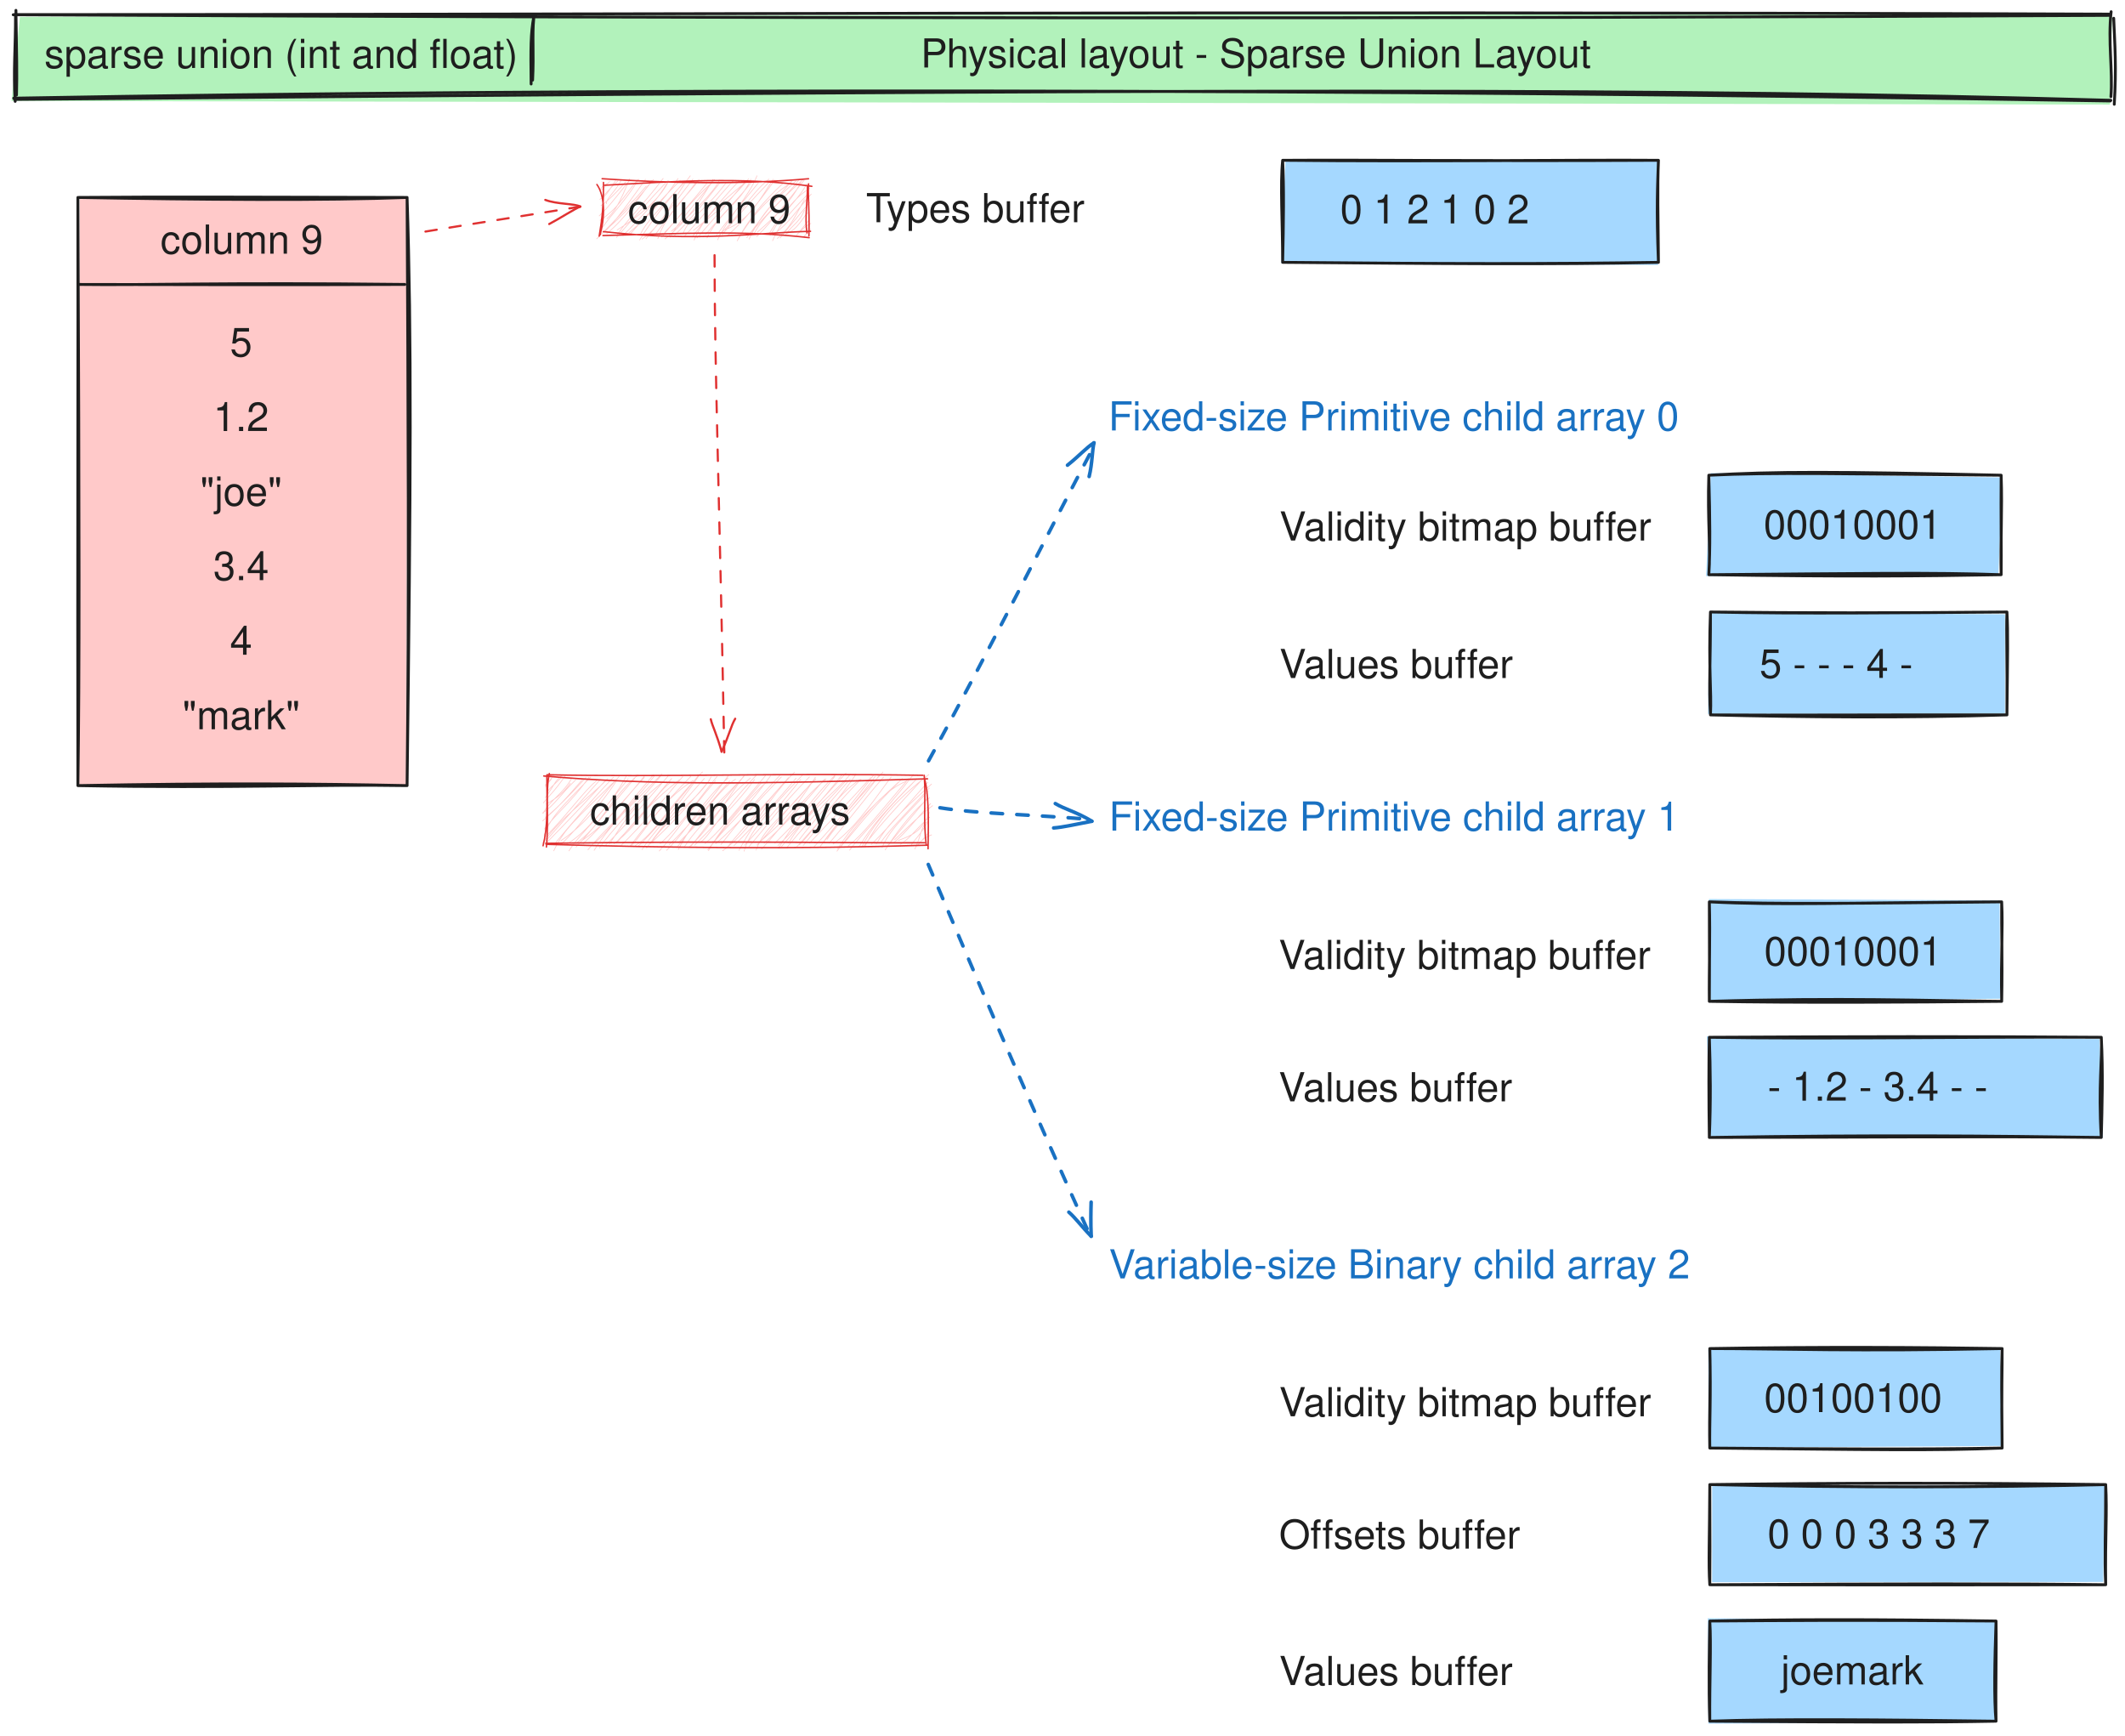
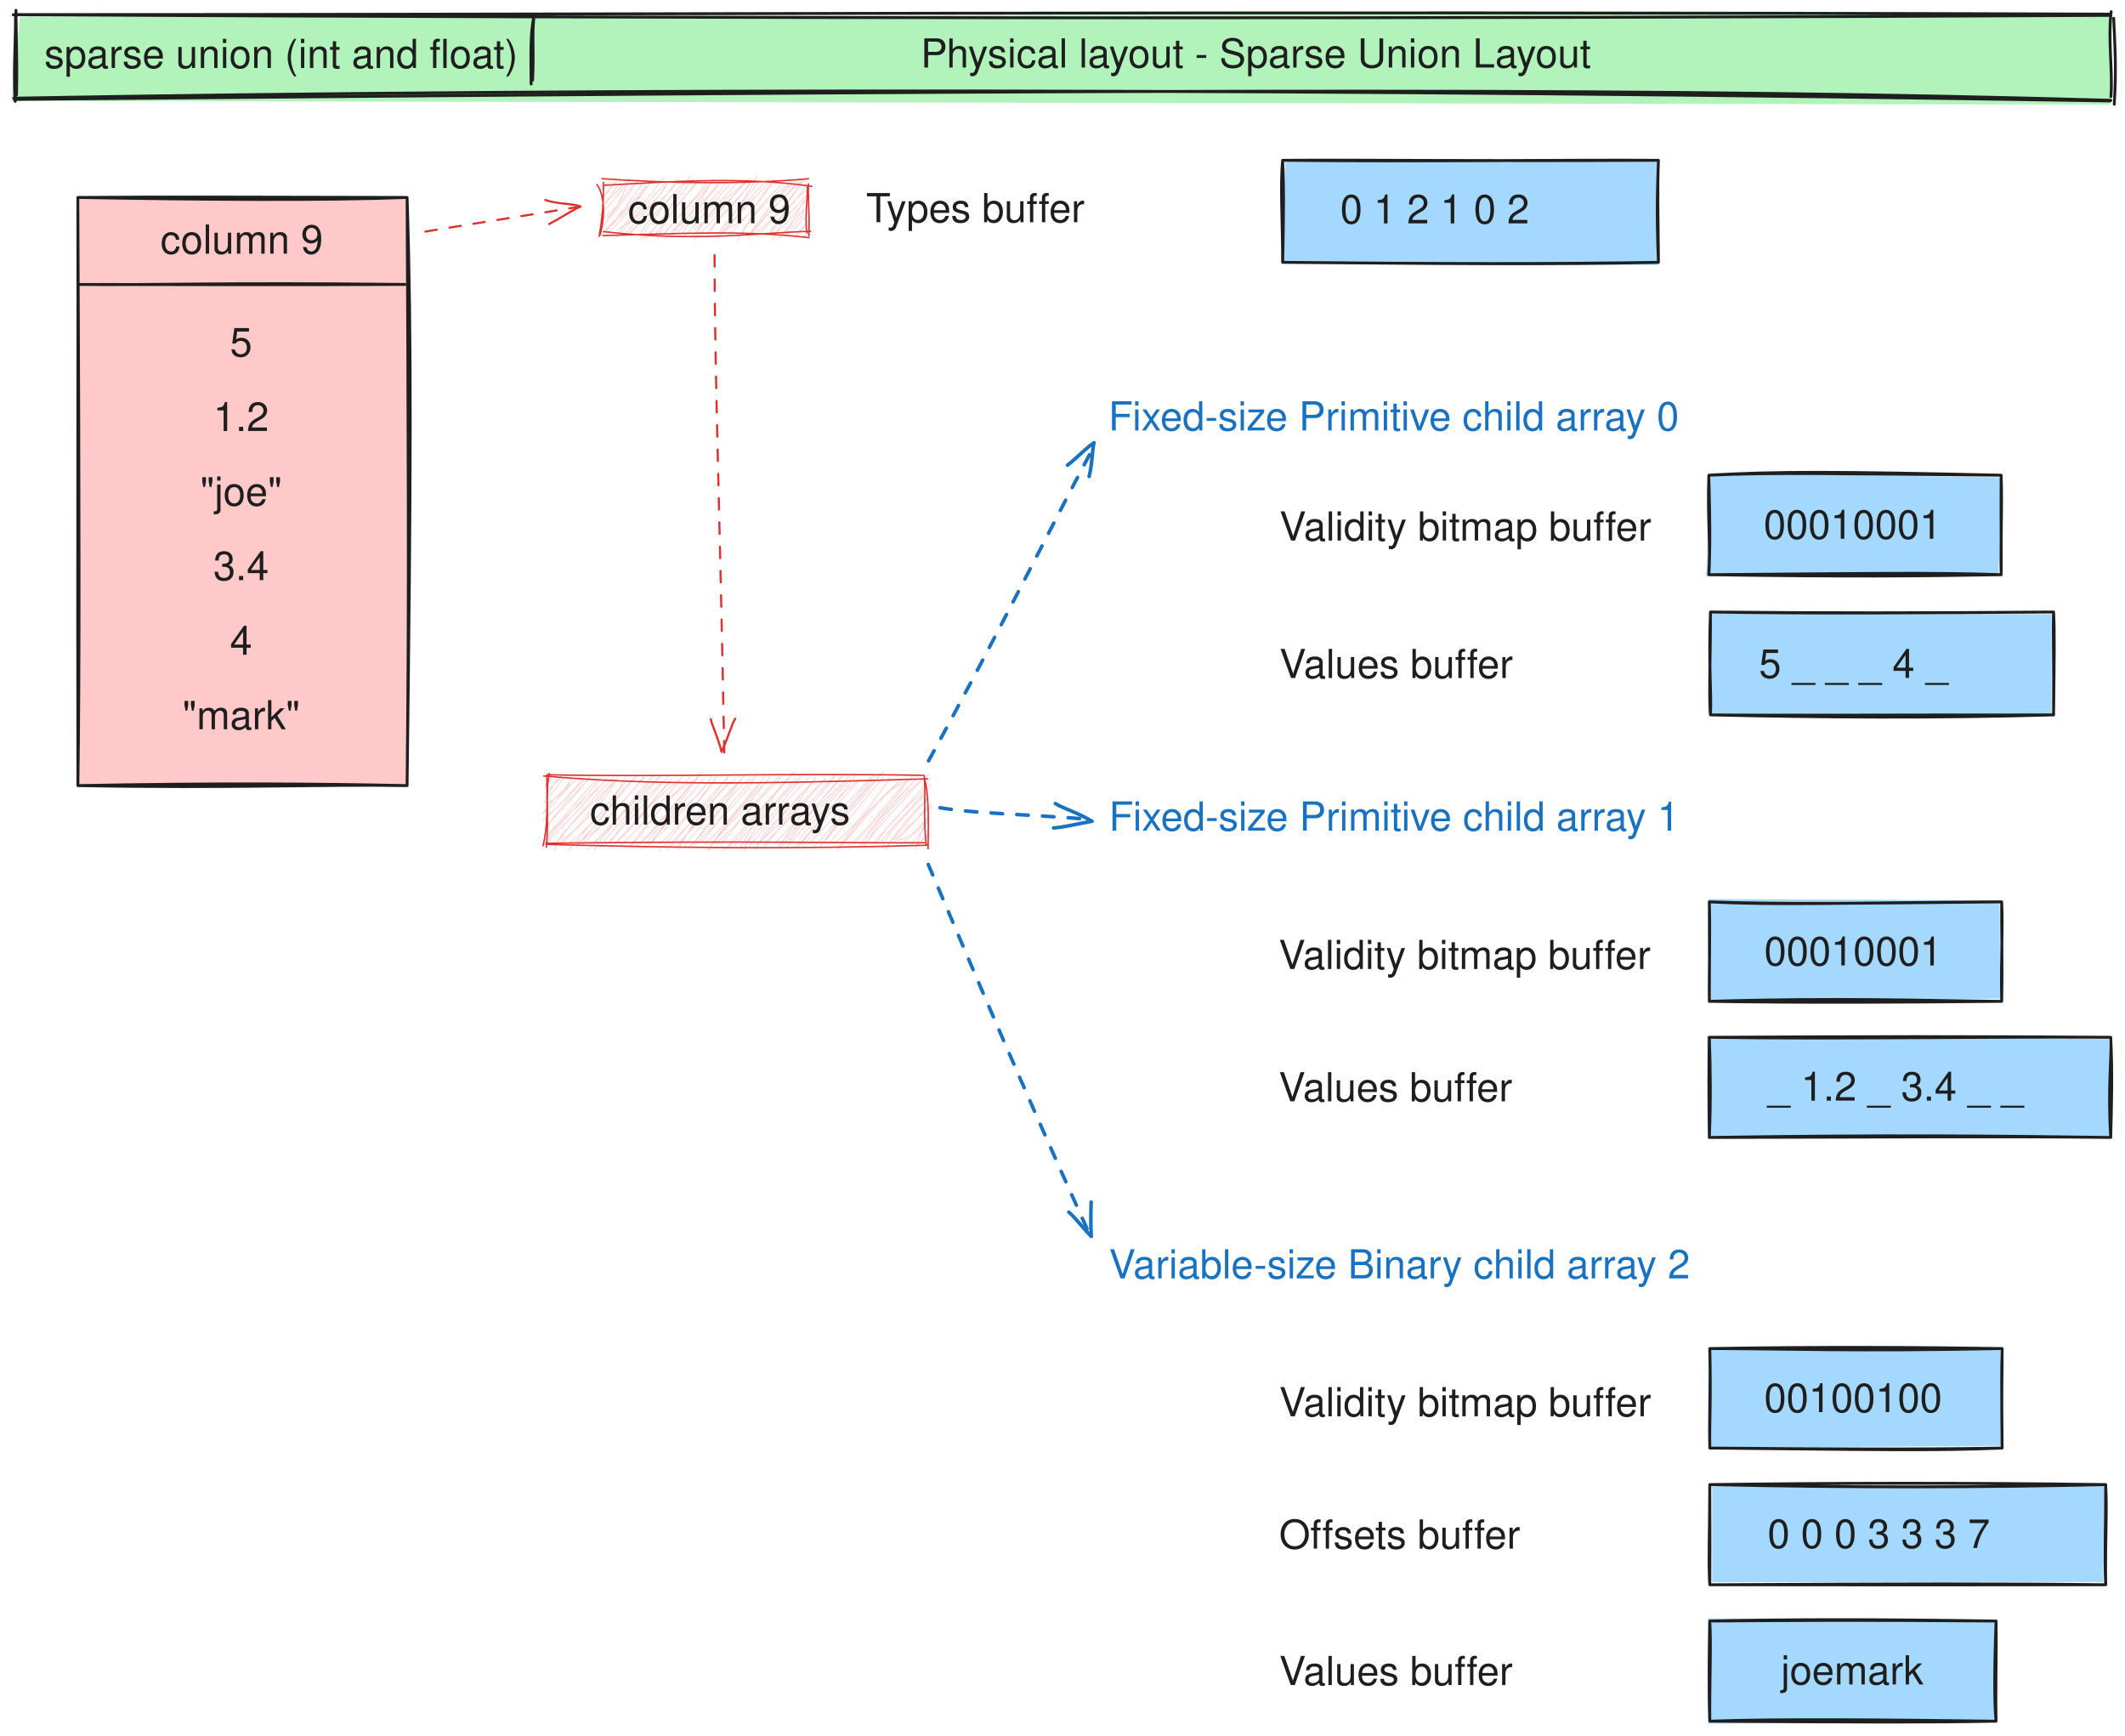
<svg xmlns="http://www.w3.org/2000/svg" version="1.1" viewBox="0 0 1487.031 1214.251" width="1487.031" height="1214.251">
  <defs>
    <style class="style-fonts">
      @font-face {
        font-family: "Virgil";
        src: url("https://excalidraw.com/Virgil.woff2");
      }
      @font-face {
        font-family: "Cascadia";
        src: url("https://excalidraw.com/Cascadia.woff2");
      }
      @font-face {
        font-family: "Assistant";
        src: url("https://excalidraw.com/Assistant-Regular.woff2");
      }
    </style>
  </defs>
  <g stroke-linecap="round" transform="translate(10 10) rotate(0 733.5156 29.72166)">
    <path d="M3.91 1.78 L1468.05 -1.13 L1466.52 63.15 L-1.89 60.67" stroke="none" stroke-width="0" fill="#b2f2bb" />
    <path d="M-0.16 0.21 C413.2 0.3, 825.96 -2.29, 1466.77 -0.12 M-0.76 0.32 C496.21 2.88, 992.33 3.31, 1466.52 0.75 M1469.12 2.76 C1469.89 21.39, 1471.13 37.41, 1469.52 62.96 M1467.32 -1.81 C1465.01 18.58, 1468.55 39.29, 1467.18 57.66 M1466.8 60.64 C934.75 51.93, 401.98 51.42, -0.39 58.69 M1467.12 60.17 C1165.11 51.69, 863.86 51.81, 0.17 59.53 M1.55 56.47 C1.97 40.15, 1.63 30.73, 1.15 -2.75 M0.62 60.92 C-0.71 39.39, 0.91 23.64, 0.88 -0.01" stroke="#1e1e1e" stroke-width="2" fill="none" />
  </g>
  <g transform="translate(31.04726 21.80472) rotate(0 165.7646 16.1)">
    <text x="0" y="25.761" font-family="Helvetica, Segoe UI Emoji" font-size="28px" fill="#1e1e1e" text-anchor="start" style="white-space: pre;" direction="ltr" dominant-baseline="alphabetic">sparse union (int and float)</text>
  </g>
  <g transform="translate(644.2892 21.47495) rotate(0 236.5713 16.1)">
    <text x="0" y="25.761" font-family="Helvetica, Segoe UI Emoji" font-size="28px" fill="#1e1e1e" text-anchor="start" style="white-space: pre;" direction="ltr" dominant-baseline="alphabetic">Physical layout - Sparse Union Layout</text>
  </g>
  <g stroke-linecap="round" transform="translate(54.50792 138.1484) rotate(0 115.1775 205.7566)">
    <path d="M1.3 1.13 L230.78 0.21 L229.74 411.13 L0.94 412.29" stroke="none" stroke-width="0" fill="#ffc9c9" />
    <path d="M0 0 C86.16 1.57, 173.54 2.21, 230.36 0 M0 0 C63.49 -0.57, 126.88 -0.12, 230.36 0 M230.36 0 C233.53 97.91, 233.03 195.4, 230.36 411.51 M230.36 0 C231.08 141.26, 231.82 282.02, 230.36 411.51 M230.36 411.51 C168.57 410.47, 108.82 413.48, 0 411.51 M230.36 411.51 C165.06 410.16, 98.19 409.65, 0 411.51 M0 411.51 C-0.32 256.84, 0.21 102.74, 0 0 M0 411.51 C1.13 327.34, 1.02 242.41, 0 0" stroke="#1e1e1e" stroke-width="2" fill="none" />
  </g>
  <g stroke-linecap="round">
    <g transform="translate(54.86217 199.0093) rotate(0 114.2212 0)">
      <path d="M0 0 C49.41 0.67, 97.12 -1.48, 228.44 0 M0 0 C76.92 0.19, 154.93 0.31, 228.44 0" stroke="#1e1e1e" stroke-width="2" fill="none" />
    </g>
  </g>
  <mask />
  <g transform="translate(112.2723 151.7218) rotate(0 56.80664 16.1)">
    <text x="0" y="25.761" font-family="Helvetica, Segoe UI Emoji" font-size="28px" fill="#1e1e1e" text-anchor="start" style="white-space: pre;" direction="ltr" dominant-baseline="alphabetic">column 9</text>
  </g>
  <g transform="translate(160.9245 223.6248) rotate(0 7.786133 16.1)">
    <text x="0" y="25.761" font-family="Helvetica, Segoe UI Emoji" font-size="28px" fill="#1e1e1e" text-anchor="start" style="white-space: pre;" direction="ltr" dominant-baseline="alphabetic">5</text>
  </g>
  <g transform="translate(149.2487 275.7982) rotate(0 19.46191 16.1)">
    <text x="0" y="25.761" font-family="Helvetica, Segoe UI Emoji" font-size="28px" fill="#1e1e1e" text-anchor="start" style="white-space: pre;" direction="ltr" dominant-baseline="alphabetic">1.2</text>
  </g>
  <g transform="translate(140.0886 327.9716) rotate(0 28.62207 16.1)">
    <text x="0" y="25.761" font-family="Helvetica, Segoe UI Emoji" font-size="28px" fill="#1e1e1e" text-anchor="start" style="white-space: pre;" direction="ltr" dominant-baseline="alphabetic">"joe"</text>
  </g>
  <g transform="translate(160.9245 432.3184) rotate(0 7.786133 16.1)">
    <text x="0" y="25.761" font-family="Helvetica, Segoe UI Emoji" font-size="28px" fill="#1e1e1e" text-anchor="start" style="white-space: pre;" direction="ltr" dominant-baseline="alphabetic">4</text>
  </g>
  <g transform="translate(149.2487 380.145) rotate(0 19.46191 16.1)">
    <text x="0" y="25.761" font-family="Helvetica, Segoe UI Emoji" font-size="28px" fill="#1e1e1e" text-anchor="start" style="white-space: pre;" direction="ltr" dominant-baseline="alphabetic">3.4</text>
  </g>
  <g stroke-linecap="round" transform="translate(421.0605 126.8442) rotate(0 72.28798 18.98326)">
    <path d="M0 0 C0 0, 0 0, 0 0 M0 0 C0 0, 0 0, 0 0 M-0.96 5.99 C0.02 2.96, 4.24 1.41, 3.69 1.54 M-0.2 5.99 C1.52 5.19, 2.08 3.53, 5.58 0.14 M-1.29 12.61 C3.62 9.73, 3.84 8.29, 9.86 -0.79 M0.36 10.74 C2.36 9.35, 4.86 5.75, 11.24 -0.22 M3.27 15.65 C3.24 11.59, 10.15 6.77, 13.8 -1.19 M-0.51 16.98 C2.1 15.45, 8.19 10.26, 16.73 0.53 M3.62 26.21 C8.18 22.08, 12.6 16.02, 19.42 -1.72 M-1.73 24.19 C6.86 16.18, 14.67 4.76, 19.75 -0.78 M-1.11 27.27 C11.91 18.54, 13.9 12.25, 25.2 -1.06 M0.46 32.48 C7.28 22.37, 16.18 14.4, 25.88 -1.38 M-3.49 40.25 C10.99 25.89, 25.65 10.07, 31.17 3.43 M1.57 35.81 C6.69 30.99, 13.66 22.8, 30.62 -1.37 M0.62 36.19 C8.96 28.6, 18.45 20.93, 36.22 -1.23 M3.46 36.71 C16.46 25.87, 25.93 11.91, 34.91 -0.34 M10.31 39.34 C21.57 26.4, 34.17 12.38, 46.13 -0.39 M10.55 38.03 C17.95 26.34, 27.85 18.2, 43.01 -2.01 M10.83 34.03 C30.27 22.01, 42.08 9.93, 47.03 -0.52 M14.88 37.95 C28.74 24.32, 39.85 11.78, 45.87 1.16 M19.15 35.98 C26.4 29.82, 42.69 15.35, 53.42 -1.95 M19.5 37.42 C32.04 22.9, 45.05 9.41, 55.02 -0.69 M26.56 41.05 C32.36 31.58, 40.38 20.33, 57.66 0.38 M27.01 36.99 C31.55 28.25, 39.12 20.59, 57.9 0.59 M28.25 40.49 C43.71 29.68, 48.74 13.79, 61.99 -3.87 M30.98 40.21 C37.84 31.71, 44.96 23.41, 63.8 -1.5 M39.27 40.15 C45.7 20.92, 63.46 6.62, 68.02 -1.11 M37.76 37.01 C44.76 26.76, 53.81 16.97, 67.18 -0.68 M44.03 35.79 C55.65 23.43, 63.76 12.84, 76.71 1.35 M41.92 39.04 C52.24 26.56, 63.68 13.55, 73.58 1.43 M44.32 40.3 C60.11 27.8, 69.68 13.13, 77.9 -1.42 M48.09 39.11 C52.38 30.07, 61.02 21.19, 78.96 -1.29 M48.78 34.95 C61.93 24.11, 79.18 6.96, 82.29 -0.69 M50.32 38.49 C61.09 27.82, 70.71 16.36, 83.62 -0.1 M56.93 36.64 C61.2 25.1, 70.64 22.69, 86.96 1.13 M58.02 38.34 C70.44 24.83, 82.74 9.63, 91.54 0.01 M64.66 41.15 C71.82 24.33, 82.39 16.04, 99.34 1.76 M63.24 39.08 C74.76 23.81, 84.73 11.67, 96.26 -0.36 M64.21 34.39 C74.21 25.73, 84.75 19.68, 102.75 -1.66 M66.65 39.7 C75.96 28.96, 82.35 22.07, 100.29 0.43 M73.7 39.68 C81.94 21.9, 97.28 15.25, 104.34 -1.42 M72.81 37.25 C82.88 24.66, 97.52 10.33, 104.92 0.34 M81.12 40.94 C89.4 23.88, 102.61 11.33, 108.66 -3.86 M80.13 38.11 C87.16 28.33, 98.38 14.79, 109.66 1.11 M81.82 38 C98.21 22.5, 103.26 9.69, 116.96 -1.49 M84.2 37.42 C94.03 25.51, 106.82 11.17, 117.4 0.35 M86.52 33.78 C103.23 27.5, 110.77 12.6, 119.99 -1.41 M87.67 38.43 C98.79 28.14, 106.26 19.54, 121.13 -0.86 M94.8 41.64 C103.27 26.58, 115.52 12.31, 130.76 2.16 M95.66 39.9 C103.63 25.69, 113.17 14.22, 126.54 1.72 M103.12 40.52 C112.26 21.01, 125.63 8.92, 135.91 -0.12 M101.56 39.45 C110.03 28.21, 120.17 13.89, 133.28 -0.47 M102.31 38.29 C115.78 22.88, 123.09 14.81, 141.18 -1.46 M106.5 36.97 C113.3 23.26, 127.08 13.59, 138.28 -1.32 M108.89 35.67 C123.71 22.59, 133.63 12.78, 139.44 0.31 M108.49 38.68 C116.29 30.94, 122.71 23.3, 141.71 -0.76 M117.88 37.77 C123.37 28.92, 132.37 12.68, 145.55 5.02 M117.1 36.83 C123.76 24.63, 136.81 14.14, 143.64 1.69 M119.59 41.59 C126.16 26.2, 135.53 18.78, 144.97 8.11 M120.15 37.28 C130.89 29.55, 137.34 19.15, 146.59 8.98 M122.93 39.99 C130.62 32.72, 131.27 32.43, 141.84 12.89 M124.89 39.63 C131.9 30.75, 136.73 25.42, 145.44 14.9 M128.93 37.01 C134.09 29.68, 138.09 29.23, 141.85 20.31 M129.38 36.61 C137.15 33.83, 141.45 24.14, 144.22 22.02 M138 36.05 C141.22 32.43, 143.27 31.17, 146.32 29.49 M136.45 37.61 C139.24 34.18, 143.66 29.01, 144.82 27.42 M142.06 39.43 C141.68 37.85, 143.46 36.59, 145.9 34.84 M141.33 38.58 C142.44 37.75, 143.7 36.2, 146.1 33.5" stroke="#ffc9c9" stroke-width="0.5" fill="none" />
    <path d="M2.09 2.76 C49.49 0.19, 98.51 -3.44, 147.06 3.51 M0.29 -1.81 C46.57 1.41, 98.24 2.33, 144.73 -1.78 M143.99 2.98 C144.09 13.05, 142.03 25.55, 143.61 36.07 M144.79 1.81 C144.03 8.66, 145.51 16.75, 145 38.17 M146.13 34.99 C107.39 36.04, 68.12 42.62, 1.15 35.22 M145.19 39.44 C98.45 34.04, 55.42 36.64, 0.88 37.96 M-1.13 37.46 C3.37 20.97, 0.89 8.03, -3.37 2.23 M-1.77 38.39 C0.41 25.51, 1.35 16.15, 1.23 0.81" stroke="#e03131" stroke-width="1" fill="none" />
  </g>
  <g transform="translate(439.4095 130.426) rotate(0 56.80664 16.1)">
    <text x="0" y="25.761" font-family="Helvetica, Segoe UI Emoji" font-size="28px" fill="#1e1e1e" text-anchor="start" style="white-space: pre;" direction="ltr" dominant-baseline="alphabetic">column 9</text>
  </g>
  <g transform="translate(606.0676 129.7275) rotate(0 76.80176 16.1)">
    <text x="0" y="25.761" font-family="Helvetica, Segoe UI Emoji" font-size="28px" fill="#1e1e1e" text-anchor="start" style="white-space: pre;" direction="ltr" dominant-baseline="alphabetic">Types buffer</text>
  </g>
  <g stroke-linecap="round">
    <g transform="translate(372.8796 12.369) rotate(0 0 22.21342)">
      <path d="M0.66 -0.77 C-1.54 11.52, -1.53 20.9, -1.21 46.4 M0.63 0.46 C-0.58 12.55, 0.78 25.18, -0.18 43.7" stroke="#1e1e1e" stroke-width="2" fill="none" />
    </g>
  </g>
  <mask />
  <g stroke-linecap="round" transform="translate(897.577 112.1569) rotate(0 131.4813 35.69519)">
    <path d="M1.96 0.89 L263.47 -0.57 L262.71 73.24 L-0.95 72" stroke="none" stroke-width="0" fill="#a5d8ff" />
    <path d="M0 0 C100.55 1.04, 202.55 -0.44, 262.96 0 M0 0 C63.03 -0.41, 126.43 0.66, 262.96 0 M262.96 0 C262.44 16.66, 261.41 33.05, 262.96 71.39 M262.96 0 C262.15 19, 262.73 40.29, 262.96 71.39 M262.96 71.39 C187.39 73.08, 110.18 72.26, 0 71.39 M262.96 71.39 C188.56 72.55, 114.69 72.48, 0 71.39 M0 71.39 C-0.03 42.79, -1.75 17.39, 0 0 M0 71.39 C0.6 45.18, 0.97 18.05, 0 0" stroke="#1e1e1e" stroke-width="2" fill="none" />
  </g>
  <g transform="translate(937.866 130.5551) rotate(0 85.61328 16.1)">
    <text x="0" y="25.761" font-family="Helvetica, Segoe UI Emoji" font-size="28px" fill="#1e1e1e" text-anchor="start" style="white-space: pre;" direction="ltr" dominant-baseline="alphabetic">0  1  2  1  0  2</text>
  </g>
  <g stroke-linecap="round">
    <g transform="translate(297.6218 163.0845) rotate(0 53.88221 -9.548352)">
      <path d="M0.09 -1.07 C17.98 -4.13, 90.69 -15.51, 108.52 -18.54" stroke="#e03131" stroke-width="1.5" fill="none" stroke-dasharray="8 9" />
    </g>
    <g transform="translate(297.6218 163.0845) rotate(0 53.88221 -9.548352)">
      <path d="M86.7 -6.34 C93.64 -9.97, 105.04 -17.32, 108.52 -18.54" stroke="#e03131" stroke-width="1.5" fill="none" />
    </g>
    <g transform="translate(297.6218 163.0845) rotate(0 53.88221 -9.548352)">
      <path d="M83.96 -23.22 C91.96 -20.12, 104.46 -20.74, 108.52 -18.54" stroke="#e03131" stroke-width="1.5" fill="none" />
    </g>
  </g>
  <mask />
  <g stroke-linecap="round" transform="translate(381.2733 544.0121) rotate(0 133.3848 23.26222)">
    <path d="M0 0 C0 0, 0 0, 0 0 M0 0 C0 0, 0 0, 0 0 M0.18 5.39 C1.03 4.49, 4.26 2.13, 4.44 1.23 M0.51 6.61 C1.33 4.15, 2.7 3.2, 5.07 0 M0.33 14.06 C6.43 5.83, 6.8 2.3, 12.54 -1.92 M1.43 10.77 C2.59 7.97, 4.79 6.68, 11.94 -0.36 M1.05 18.49 C8.79 14.3, 13.96 9.63, 17.82 4.09 M-0.98 17.71 C2.03 13.73, 6.73 9.81, 14.46 -1.48 M-1.28 25.05 C4.03 15.42, 13.49 10.65, 18.83 0.34 M-1.53 24.77 C6.64 19.5, 11.02 11.75, 21.61 1.62 M0.4 27.79 C4.67 25.01, 14.86 15.23, 28.73 0.09 M-1.56 30.36 C8.69 21.41, 14.11 15.54, 26.54 1.18 M-0.45 40.39 C4.36 26.88, 13.17 19.28, 32.07 -0.29 M-0.2 35.93 C8.52 24.79, 19.2 16.32, 30.86 -0.14 M0.88 44.15 C9.04 34.63, 16.15 26.9, 38.76 1.45 M0.6 41.3 C16.02 25.76, 28.2 8.38, 36.37 2.1 M-1.59 46.01 C11.61 27.35, 31.29 14.23, 44.08 0.69 M0.06 46.8 C13.45 33.13, 26.65 19.57, 42.96 1.42 M6.22 51.27 C14.21 35.02, 20.33 30.76, 50.19 1.22 M7.11 46.1 C19.08 31.65, 32.01 16.54, 47.94 -0.14 M11.3 44.16 C29.55 32.01, 42.51 13.66, 50.09 2.42 M11.21 46.92 C25.36 33.37, 34.18 19.27, 51.94 -0.68 M16.86 51.28 C26.47 36.31, 44.16 23.53, 57.18 -1.41 M15.45 46.57 C28.88 38.29, 38.8 25.28, 58.31 0.97 M21.71 46.09 C38.82 34.49, 44.59 15.65, 65.21 -1.86 M21.87 48.62 C36.17 33.23, 45.33 20.67, 62.91 0.57 M25.79 44.2 C40.04 34.57, 49.73 23.48, 69.78 -1.13 M26.85 46.23 C42.8 31.3, 56.83 13.8, 69.6 -0.1 M30.16 50.6 C40.69 37.36, 56.33 24.94, 76.4 -0.79 M34.92 45.6 C45.79 36.85, 54.87 22.55, 76.01 -1.92 M34.49 50.91 C47.43 30.65, 59.18 21.17, 81.9 -2.52 M38.22 49.26 C46.47 37.25, 58.06 26.23, 81 -0.97 M45.07 46.63 C52.79 35.65, 58.67 22.45, 82.51 3.13 M42.3 47.5 C53.49 36.68, 62.82 26.19, 86.46 -1.27 M48.31 46.4 C66.7 32.41, 77.89 10.66, 87.31 3.99 M49.53 45.76 C65.43 29.4, 81.4 8.74, 88.75 0.69 M50.73 45.23 C64.34 28.43, 78.48 13.89, 94.27 1.52 M52.99 47.92 C68.09 33.23, 84.89 13.52, 96.53 -0.7 M60.47 47.78 C71.65 35.55, 80.93 16.85, 103.69 2.07 M59.81 47.79 C69.92 34.37, 78.87 23.35, 102.17 -0.83 M63.29 47.59 C76.83 39.38, 84.44 22.81, 110.27 -3.88 M65.06 48.37 C77.22 36.55, 84.64 26.74, 107.57 -1.47 M68.07 50.31 C76.81 36.75, 90.8 24.05, 108.57 -2.46 M71.15 49.33 C84.23 31.31, 95.9 18.39, 111.62 0.65 M74.81 45 C87.51 26.34, 107.86 15.35, 116.35 -0.44 M73.64 46.3 C84.73 36.38, 96.68 24, 115.33 1.87 M80.1 51.35 C92.46 38.16, 99.68 25.06, 119.36 2.31 M80.69 46.3 C98.09 30.4, 112.25 8.72, 120.54 -0.71 M85.18 50.92 C100.44 36.19, 108.62 18.16, 128.15 0.32 M86.9 47.1 C103.68 31.02, 118.51 12.73, 128.58 -1.6 M93.39 50.4 C102.89 31.46, 119.69 13.16, 129.35 2.46 M92.66 48.58 C109.57 27.53, 122.07 8.25, 133.44 1.16 M93.54 45.63 C110.09 28.88, 127.49 11.87, 139.24 -0.73 M97.43 48.87 C103.41 39.09, 113.31 29.82, 137.19 1.43 M100.67 49.07 C114.05 36.15, 118.55 28.44, 139.71 -1.84 M102.34 47.96 C115.59 31.61, 124.36 17.33, 143.85 0.29 M108.86 45.32 C115.31 41.12, 122.7 24.82, 147.74 -1.33 M104.86 47.36 C119.09 32.35, 132.43 20.87, 146.76 1.45 M114.54 51.11 C124.85 32.85, 143.95 13.07, 151.46 3.71 M112.06 46.18 C121.25 38.89, 132.27 25.05, 154.42 -1.37 M114.03 50.55 C129.25 30.8, 142.4 14.16, 155.6 2.87 M115.91 48.54 C124.92 35.34, 135.62 29, 157.93 -1.11 M119.48 46.39 C135.01 32.74, 145.2 20.79, 165.52 -0.44 M123.23 46.91 C136.61 29.67, 149.95 13.93, 164.82 -1.93 M124.45 51.25 C141.47 38.86, 147.96 24.57, 168.69 2.37 M127.01 49.54 C139.93 33.68, 154.16 18.82, 170.44 0.11 M135.84 50.9 C149.57 26.07, 164.52 6.34, 174.69 -3.75 M132.31 47.76 C148.99 30.77, 163.99 14.94, 175.81 0.45 M139.42 51.48 C143.35 38.35, 153.46 26.53, 180.72 -2.2 M139.65 47.45 C149.28 37.03, 158.27 27.16, 179.04 1.4 M147.83 50.76 C154.26 33.51, 165.37 29.41, 187.61 2.47 M142.84 48.29 C154.94 34.57, 164.49 20.48, 185.18 -0.47 M150.09 45.41 C161.19 35.18, 169.94 29.61, 189.29 -0.11 M148.4 47.28 C158.97 36.93, 165.92 24.8, 189.59 1.01 M151.57 50.21 C166.32 33.98, 182.54 12.35, 196.83 1.03 M153.4 45.99 C169.53 31.57, 182.35 16.98, 195.82 1.02 M163.51 49.36 C176.21 29.52, 189.43 11.88, 203.89 -2.48 M160.87 46 C173.65 33.19, 187.08 20.02, 202.98 -0.9 M163.02 47.64 C177.58 33.77, 190 19.42, 210.76 -3.15 M165.65 48.26 C179.6 31.9, 193.44 16.4, 207.65 -1.44 M170.58 45.75 C182.57 25.32, 202.7 10.9, 213.85 -2.33 M169.76 48.49 C179.17 37.12, 186.55 28.23, 211.19 1.8 M178.03 43.52 C182.8 36.99, 195.65 21.65, 213.69 1 M176.3 48.49 C193.02 30.14, 208.91 11.04, 217.68 -2.26 M178.09 47.15 C191.33 33.88, 203.73 12.35, 220.41 1.48 M180.8 47.59 C193.36 32.1, 207.74 14.52, 221.24 1.15 M188.34 48.47 C204.7 31.03, 217.53 14.82, 229.77 -1.36 M185.13 45.97 C203.64 26.43, 219.66 9.66, 227.96 0.07 M192.71 48.23 C203.03 35.27, 210.33 23.35, 236.66 -3.83 M192.82 48.06 C205.05 30.63, 222.16 11.79, 231.22 -0.86 M197.53 43.25 C205.46 31.04, 218.39 20.68, 234.4 -2.14 M198.98 45.93 C211.54 31.66, 220.34 18.91, 236.96 -0.24 M204.97 49.8 C215.01 34.16, 223.17 25.85, 247.57 3.13 M201.67 46.62 C216.39 35.33, 224.76 23.7, 242.29 -0.31 M204.43 51.48 C221.76 29.26, 235.14 10.17, 252.79 2.56 M207.1 48.31 C217.73 36.76, 225.58 24.46, 250.18 0.7 M213.28 50.79 C221.85 39.39, 234.21 28.25, 258.01 -2.15 M212.3 47.9 C223.48 38.94, 230.59 28.66, 254.66 0.67 M221.69 48.64 C232.76 27, 251.55 10.56, 260.07 1.07 M219.77 48.7 C228.11 34.27, 239.5 21.84, 260.2 0.97 M223.94 48.27 C232.83 31.47, 244.18 16.8, 268.68 -2.07 M222.71 48.49 C233.62 34.09, 247.75 19.13, 263.6 1.87 M231.9 46.6 C238.55 34.64, 247.09 25.76, 270.6 4.56 M228.36 46.92 C243.43 32.22, 259.05 12.62, 268.03 3.36 M235.09 45.4 C240.26 37.59, 252.77 25.13, 268.99 7.44 M235.94 48.9 C242.79 33.67, 256.31 23.4, 268.26 9.33 M238.14 50.61 C242.09 44.59, 249.15 36.5, 268.04 13.91 M239.96 47.95 C248.55 34.75, 260.24 20.67, 269.17 14.12 M244.79 43.5 C249.6 39.1, 261.99 26.46, 271.32 19.71 M244.13 45.59 C252.57 38.68, 259.32 29.51, 269.95 18.21 M247.39 44.03 C256.91 40.35, 263.53 38.19, 268.99 24.48 M248.72 46.72 C255.75 42.77, 261.48 33.64, 269.23 27.83 M258.93 50 C263.06 41.54, 263.53 33.79, 267.33 30.97 M256.46 46.96 C257.53 45.22, 263.73 38.79, 268.43 30.34 M261.76 45.7 C264.16 44.24, 264.88 42.25, 270.65 40.1 M260.18 47.93 C263.07 45.49, 266.26 40.73, 268.83 38.45" stroke="#ffc9c9" stroke-width="0.5" fill="none" />
    <path d="M1.45 -1.94 C81.56 -0.28, 163.38 -3.2, 264.49 -1.57 M-0.75 -1.09 C73.76 5.4, 147.03 4.63, 267.79 0.89 M266 1.87 C268.42 11.97, 268.61 26.6, 268.17 49.83 M265.48 -1.55 C266.75 16.76, 264.65 28.89, 266.91 47.44 M268.17 47.33 C174.06 50.24, 86.06 49.15, 0.96 46.74 M265.74 45.63 C207.8 45.96, 151.55 44.14, 0.67 46 M1.09 48.6 C2.98 28.16, 0.31 10.14, 3.12 -2.79 M-1.25 47.74 C1.96 34.66, 1.63 22.02, 1.39 -1.51" stroke="#e03131" stroke-width="1" fill="none" />
  </g>
  <g transform="translate(412.8143 551.1743) rotate(0 91.81348 16.1)">
    <text x="0" y="25.761" font-family="Helvetica, Segoe UI Emoji" font-size="28px" fill="#1e1e1e" text-anchor="start" style="white-space: pre;" direction="ltr" dominant-baseline="alphabetic">children arrays</text>
  </g>
  <g stroke-linecap="round">
    <g transform="translate(500.5787 179.0018) rotate(0 4.362662 174.5518)">
      <path d="M-0.55 -0.47 C-0.47 81.86, 2.87 165.16, 6.27 347.87" stroke="#e03131" stroke-width="1.5" fill="none" stroke-dasharray="8 9" />
    </g>
    <g transform="translate(500.5787 179.0018) rotate(0 4.362662 174.5518)">
      <path d="M-3.19 324.21 C-2.1 329.06, 1.02 334.66, 4.39 346.92" stroke="#e03131" stroke-width="1.5" fill="none" />
    </g>
    <g transform="translate(500.5787 179.0018) rotate(0 4.362662 174.5518)">
      <path d="M13.9 323.85 C10.92 328.91, 9.96 334.6, 4.39 346.92" stroke="#e03131" stroke-width="1.5" fill="none" />
    </g>
  </g>
  <mask />
  <g stroke-linecap="round">
    <g transform="translate(652.1359 533.9199) rotate(0 58.5124 -112.3294)">
      <path d="M-2.35 -1.61 C43.81 -85.34, 85.37 -169.48, 114.79 -224.3" stroke="#1971c2" stroke-width="2.5" fill="none" stroke-dasharray="8 10" />
    </g>
    <g transform="translate(652.1359 533.9199) rotate(0 58.5124 -112.3294)">
      <path d="M110.02 -200.52 C112.28 -209.75, 112.12 -219.03, 113.41 -224.09" stroke="#1971c2" stroke-width="2.5" fill="none" />
    </g>
    <g transform="translate(652.1359 533.9199) rotate(0 58.5124 -112.3294)">
      <path d="M94.87 -208.45 C102.79 -214.68, 108.3 -220.99, 113.41 -224.09" stroke="#1971c2" stroke-width="2.5" fill="none" />
    </g>
  </g>
  <mask />
  <g transform="translate(776.009 555.3771) rotate(0 201.4961 16.1)">
    <text x="0" y="25.761" font-family="Helvetica, Segoe UI Emoji" font-size="28px" fill="#1971c2" text-anchor="start" style="white-space: pre;" direction="ltr" dominant-baseline="alphabetic">Fixed-size Primitive child array 1</text>
  </g>
  <g stroke-linecap="round">
    <g transform="translate(661.5256 567.0442) rotate(0 49.99976 1.826113)">
      <path d="M-3.77 -1.89 C22.26 2.3, 53.68 2.41, 101.69 6.25" stroke="#1971c2" stroke-width="2.5" fill="none" stroke-dasharray="8 10" />
    </g>
    <g transform="translate(661.5256 567.0442) rotate(0 49.99976 1.826113)">
      <path d="M75.79 12.23 C82.32 11.78, 91.53 9.64, 102.54 7.55" stroke="#1971c2" stroke-width="2.5" fill="none" />
    </g>
    <g transform="translate(661.5256 567.0442) rotate(0 49.99976 1.826113)">
      <path d="M76.95 -4.83 C83.15 -1.02, 92.07 1.12, 102.54 7.55" stroke="#1971c2" stroke-width="2.5" fill="none" />
    </g>
  </g>
  <mask />
  <g transform="translate(895.2878 448.6446) rotate(0 81.21777 16.1)">
    <text x="0" y="25.761" font-family="Helvetica, Segoe UI Emoji" font-size="28px" fill="#1e1e1e" text-anchor="start" style="white-space: pre;" direction="ltr" dominant-baseline="alphabetic">Values buffer</text>
  </g>
  <g transform="translate(895.2878 352.4434) rotate(0 129.4521 16.1)">
    <text x="0" y="25.761" font-family="Helvetica, Segoe UI Emoji" font-size="28px" fill="#1e1e1e" text-anchor="start" style="white-space: pre;" direction="ltr" dominant-baseline="alphabetic">Validity bitmap buffer</text>
  </g>
-   <g stroke-linecap="round" transform="translate(1196.95 428.1987) rotate(0 103.7351 35.99073)">
-     <path d="M-0.77 0.34 L206.11 1.56 L206.07 71.07 L-1.72 71.33" stroke="none" stroke-width="0" fill="#a5d8ff" />
-     <path d="M0 0 C65.26 1.32, 130.02 0.54, 207.47 0 M0 0 C64.79 0.7, 128.09 0.74, 207.47 0 M207.47 0 C208.29 14.31, 207.9 30.08, 207.47 71.98 M207.47 0 C206.95 15.18, 207.76 32.51, 207.47 71.98 M207.47 71.98 C136.85 74.23, 64.16 73.56, 0 71.98 M207.47 71.98 C126.08 71.8, 45.07 72.35, 0 71.98 M0 71.98 C0.83 55.01, -1.47 39.08, 0 0 M0 71.98 C-1.24 53.05, 0.08 34.42, 0 0" stroke="#1e1e1e" stroke-width="2" fill="none" />
+   <g stroke-linecap="round" transform="translate(1196.95 428.1987) rotate(0 120.0485 35.99073)">
+     <path d="M-0.77 0.34 L238.73 1.56 L238.7 71.07 L-1.72 71.33" stroke="none" stroke-width="0" fill="#a5d8ff" />
+     <path d="M0 0 C75.36 1.27, 150.25 0.54, 240.1 0 M0 0 C74.89 0.71, 148.37 0.75, 240.1 0 M240.1 0 C240.92 14.31, 240.53 30.08, 240.1 71.98 M240.1 0 C239.58 15.18, 240.39 32.51, 240.1 71.98 M240.1 71.98 C158.2 74.36, 74.35 73.73, 0 71.98 M240.1 71.98 C145.9 71.89, 52.05 72.41, 0 71.98 M0 71.98 C0.83 55.01, -1.47 39.08, 0 0 M0 71.98 C-1.24 53.05, 0.08 34.42, 0 0" stroke="#1e1e1e" stroke-width="2" fill="none" />
  </g>
  <g transform="translate(894.78 744.7982) rotate(0 81.21777 16.1)">
    <text x="0" y="25.761" font-family="Helvetica, Segoe UI Emoji" font-size="28px" fill="#1e1e1e" text-anchor="start" style="white-space: pre;" direction="ltr" dominant-baseline="alphabetic">Values buffer</text>
  </g>
  <g transform="translate(894.78 652.2136) rotate(0 129.4521 16.1)">
    <text x="0" y="25.761" font-family="Helvetica, Segoe UI Emoji" font-size="28px" fill="#1e1e1e" text-anchor="start" style="white-space: pre;" direction="ltr" dominant-baseline="alphabetic">Validity bitmap buffer</text>
  </g>
-   <g stroke-linecap="round" transform="translate(1196.161 725.7505) rotate(0 137.1341 35.04221)">
-     <path d="M-1.72 -0.66 L273.02 1.21 L275.43 70.07 L0.83 69.27" stroke="none" stroke-width="0" fill="#a5d8ff" />
-     <path d="M0 0 C87.78 1.38, 176.77 -0.5, 274.27 0 M0 0 C94.86 -0.52, 187.91 -0.68, 274.27 0 M274.27 0 C275.2 15.01, 272.03 33.12, 274.27 70.08 M274.27 0 C275.56 24.67, 274.83 48.16, 274.27 70.08 M274.27 70.08 C195.96 69.18, 115.4 69.94, 0 70.08 M274.27 70.08 C197.18 69.04, 121.43 68.14, 0 70.08 M0 70.08 C1.04 44.47, 0.78 23.09, 0 0 M0 70.08 C-0.41 43.96, -0.43 15.83, 0 0" stroke="#1e1e1e" stroke-width="2" fill="none" />
-   </g>
-   <g transform="translate(1236.953 744.33) rotate(0 96.46875 16.1)">
-     <text x="0" y="25.761" font-family="Helvetica, Segoe UI Emoji" font-size="28px" fill="#1e1e1e" text-anchor="start" style="white-space: pre;" direction="ltr" dominant-baseline="alphabetic">-  1.2  -  3.4  -  -</text>
-   </g>
-   <g transform="translate(1231.283 448.5357) rotate(0 73.11719 16.1)">
-     <text x="0" y="25.761" font-family="Helvetica, Segoe UI Emoji" font-size="28px" fill="#1e1e1e" text-anchor="start" style="white-space: pre;" direction="ltr" dominant-baseline="alphabetic">5  -  -  -  4  -</text>
+   <g stroke-linecap="round" transform="translate(1196.161 725.7505) rotate(0 140.4341 35.04221)">
+     <path d="M-1.72 -0.66 L279.62 1.21 L282.03 70.07 L0.83 69.27" stroke="none" stroke-width="0" fill="#a5d8ff" />
+     <path d="M0 0 C89.91 1.38, 181 -0.48, 280.87 0 M0 0 C97.12 -0.53, 192.46 -0.68, 280.87 0 M280.87 0 C281.8 15.01, 278.63 33.12, 280.87 70.08 M280.87 0 C282.16 24.67, 281.43 48.16, 280.87 70.08 M280.87 70.08 C200.66 69.17, 118.22 69.92, 0 70.08 M280.87 70.08 C201.95 69.02, 124.35 68.14, 0 70.08 M0 70.08 C1.04 44.47, 0.78 23.09, 0 0 M0 70.08 C-0.41 43.96, -0.43 15.83, 0 0" stroke="#1e1e1e" stroke-width="2" fill="none" />
+   </g>
+   <g transform="translate(1236.953 744.33) rotate(0 108.9648 16.1)">
+     <text x="0" y="25.761" font-family="Helvetica, Segoe UI Emoji" font-size="28px" fill="#1e1e1e" text-anchor="start" style="white-space: pre;" direction="ltr" dominant-baseline="alphabetic">_  1.2  _  3.4  _  _</text>
+   </g>
+   <g transform="translate(1230.885 448.5357) rotate(0 85.61328 16.1)">
+     <text x="0" y="25.761" font-family="Helvetica, Segoe UI Emoji" font-size="28px" fill="#1e1e1e" text-anchor="start" style="white-space: pre;" direction="ltr" dominant-baseline="alphabetic">5  _  _  _  4  _</text>
  </g>
  <g transform="translate(775.6463 275.4081) rotate(0 201.4961 16.1)">
    <text x="0" y="25.761" font-family="Helvetica, Segoe UI Emoji" font-size="28px" fill="#1971c2" text-anchor="start" style="white-space: pre;" direction="ltr" dominant-baseline="alphabetic">Fixed-size Primitive child array 0</text>
  </g>
  <g stroke-linecap="round" transform="translate(1195.798 332.4902) rotate(0 102.2857 34.80312)">
    <path d="M1.39 -1.51 L205.5 1.56 L202.62 69.55 L-1.92 70.55" stroke="none" stroke-width="0" fill="#a5d8ff" />
    <path d="M0 0 C45.09 -2.73, 89.32 -2.66, 204.57 0 M0 0 C44.89 -2.1, 91.16 -0.94, 204.57 0 M204.57 0 C205.46 24.47, 204 47.66, 204.57 69.61 M204.57 0 C204.31 26.48, 204.8 54.44, 204.57 69.61 M204.57 69.61 C156.98 67.91, 106.97 68.75, 0 69.61 M204.57 69.61 C149.29 70.59, 95.89 71.09, 0 69.61 M0 69.61 C1.44 50.01, -1.03 31.48, 0 0 M0 69.61 C1.01 51, 0.85 32.01, 0 0" stroke="#1e1e1e" stroke-width="2" fill="none" />
  </g>
  <g transform="translate(1234.191 351.1959) rotate(0 62.28906 16.1)">
    <text x="0" y="25.761" font-family="Helvetica, Segoe UI Emoji" font-size="28px" fill="#1e1e1e" text-anchor="start" style="white-space: pre;" direction="ltr" dominant-baseline="alphabetic">00010001</text>
  </g>
  <g transform="translate(127.6608 484.4918) rotate(0 41.0498 16.1)">
    <text x="0" y="25.761" font-family="Helvetica, Segoe UI Emoji" font-size="28px" fill="#1e1e1e" text-anchor="start" style="white-space: pre;" direction="ltr" dominant-baseline="alphabetic">"mark"</text>
  </g>
  <g transform="translate(775.9651 868.6954) rotate(0 203.6084 16.1)">
    <text x="0" y="25.761" font-family="Helvetica, Segoe UI Emoji" font-size="28px" fill="#1971c2" text-anchor="start" style="white-space: pre;" direction="ltr" dominant-baseline="alphabetic">Variable-size Binary child array 2</text>
  </g>
  <g transform="translate(895.0988 1057.748) rotate(0 83.54199 16.1)">
    <text x="0" y="25.761" font-family="Helvetica, Segoe UI Emoji" font-size="28px" fill="#1e1e1e" text-anchor="start" style="white-space: pre;" direction="ltr" dominant-baseline="alphabetic">Offsets buffer</text>
  </g>
  <g transform="translate(895.0988 965.1637) rotate(0 129.4521 16.1)">
    <text x="0" y="25.761" font-family="Helvetica, Segoe UI Emoji" font-size="28px" fill="#1e1e1e" text-anchor="start" style="white-space: pre;" direction="ltr" dominant-baseline="alphabetic">Validity bitmap buffer</text>
  </g>
  <g stroke-linecap="round" transform="translate(1196.48 1038.701) rotate(0 138.5208 35.04221)">
    <path d="M1.67 1.08 L276.29 0.2 L275.32 68.14 L1.63 68.28" stroke="none" stroke-width="0" fill="#a5d8ff" />
    <path d="M0 0 C84.76 -1.1, 172.56 -1.4, 277.04 0 M0 0 C97.4 2.26, 194.35 2.02, 277.04 0 M277.04 0 C278.12 20, 276.62 35.97, 277.04 70.08 M277.04 0 C277.07 26.99, 276.09 52.23, 277.04 70.08 M277.04 70.08 C187.5 70.27, 95.9 70.21, 0 70.08 M277.04 70.08 C205.94 69.21, 134.49 69.37, 0 70.08 M0 70.08 C-1.03 55.07, -0.16 38.44, 0 0 M0 70.08 C0.13 54.74, 0.19 38.63, 0 0" stroke="#1e1e1e" stroke-width="2" fill="none" />
  </g>
  <g transform="translate(1236.904 1057.28) rotate(0 101.1787 16.1)">
    <text x="0" y="25.761" font-family="Helvetica, Segoe UI Emoji" font-size="28px" fill="#1e1e1e" text-anchor="start" style="white-space: pre;" direction="ltr" dominant-baseline="alphabetic">0  0  0  3  3  3  7</text>
  </g>
  <g stroke-linecap="round">
    <g transform="translate(646.6533 604.3473) rotate(0 58.23062 131.2766)">
      <path d="M2.93 0.46 C35.45 76.91, 69.06 156.42, 116.75 261.38" stroke="#1971c2" stroke-width="2.5" fill="none" stroke-dasharray="8 10" />
    </g>
    <g transform="translate(646.6533 604.3473) rotate(0 58.23062 131.2766)">
      <path d="M101.3 243.74 C105.78 247.59, 110.25 253.81, 116.95 260.61" stroke="#1971c2" stroke-width="2.5" fill="none" />
    </g>
    <g transform="translate(646.6533 604.3473) rotate(0 58.23062 131.2766)">
      <path d="M116.91 236.75 C116.72 242.63, 116.54 250.93, 116.95 260.61" stroke="#1971c2" stroke-width="2.5" fill="none" />
    </g>
  </g>
  <mask />
  <g stroke-linecap="round" transform="translate(1196.161 630.9875) rotate(0 102.2857 34.80312)">
    <path d="M-0.28 -1.96 L203.12 -1.04 L203.54 67.81 L0.81 69.62" stroke="none" stroke-width="0" fill="#a5d8ff" />
    <path d="M0 0 C47.92 2.55, 96.29 0.58, 204.57 0 M0 0 C49.65 1.72, 100.69 1.08, 204.57 0 M204.57 0 C205.55 19.6, 203.94 37.26, 204.57 69.61 M204.57 0 C204.36 19.31, 205.17 38.67, 204.57 69.61 M204.57 69.61 C150.87 69.22, 92.72 66.84, 0 69.61 M204.57 69.61 C135.64 70.28, 64.96 70.68, 0 69.61 M0 69.61 C0.09 53.13, 0.18 34.69, 0 0 M0 69.61 C-0.27 46.62, 0.69 25.57, 0 0" stroke="#1e1e1e" stroke-width="2" fill="none" />
  </g>
  <g transform="translate(1234.554 649.6932) rotate(0 62.28906 16.1)">
    <text x="0" y="25.761" font-family="Helvetica, Segoe UI Emoji" font-size="28px" fill="#1e1e1e" text-anchor="start" style="white-space: pre;" direction="ltr" dominant-baseline="alphabetic">00010001</text>
  </g>
  <g stroke-linecap="round" transform="translate(1196.48 943.5332) rotate(0 102.2857 34.80312)">
    <path d="M-1.05 0.81 L203.17 1.01 L204.77 68.1 L-0.94 69.37" stroke="none" stroke-width="0" fill="#a5d8ff" />
    <path d="M0 0 C50.79 0.05, 100.71 2.09, 204.57 0 M0 0 C75.72 -1.32, 152.68 -0.85, 204.57 0 M204.57 0 C204.03 16.33, 204.28 34.47, 204.57 69.61 M204.57 0 C204.71 13.88, 203.98 28.72, 204.57 69.61 M204.57 69.61 C145.29 70.62, 86.69 70.28, 0 69.61 M204.57 69.61 C158.28 71.61, 113.5 70.7, 0 69.61 M0 69.61 C-0.31 51.17, 0.88 34.99, 0 0 M0 69.61 C-0.51 45.81, 0.73 22.27, 0 0" stroke="#1e1e1e" stroke-width="2" fill="none" />
  </g>
  <g transform="translate(1234.505 962.239) rotate(0 62.28906 16.1)">
    <text x="0" y="25.761" font-family="Helvetica, Segoe UI Emoji" font-size="28px" fill="#1e1e1e" text-anchor="start" style="white-space: pre;" direction="ltr" dominant-baseline="alphabetic">00100100</text>
  </g>
  <g transform="translate(895.0988 1153.215) rotate(0 81.21777 16.1)">
    <text x="0" y="25.761" font-family="Helvetica, Segoe UI Emoji" font-size="28px" fill="#1e1e1e" text-anchor="start" style="white-space: pre;" direction="ltr" dominant-baseline="alphabetic">Values buffer</text>
  </g>
  <g stroke-linecap="round" transform="translate(1196.48 1134.167) rotate(0 100.1531 35.04221)">
    <path d="M-1.38 -1.94 L201.31 -0.02 L200.17 70.64 L-1 71.79" stroke="none" stroke-width="0" fill="#a5d8ff" />
    <path d="M0 0 C50.49 -0.31, 99.47 -0.82, 200.31 0 M0 0 C56.71 -1.25, 114.96 -1.26, 200.31 0 M200.31 0 C200.69 24.13, 199.89 43.11, 200.31 70.08 M200.31 0 C199.36 27.67, 198.81 54.69, 200.31 70.08 M200.31 70.08 C154.89 70.94, 111.72 70.86, 0 70.08 M200.31 70.08 C123.77 69.07, 45.4 68.37, 0 70.08 M0 70.08 C-0.25 42.08, 1.06 17.19, 0 0 M0 70.08 C-0.93 43.77, -0.29 19.25, 0 0" stroke="#1e1e1e" stroke-width="2" fill="none" />
  </g>
  <g transform="translate(1246.246 1152.746) rotate(0 49.79297 16.1)">
    <text x="0" y="25.761" font-family="Helvetica, Segoe UI Emoji" font-size="28px" fill="#1e1e1e" text-anchor="start" style="white-space: pre;" direction="ltr" dominant-baseline="alphabetic">joemark</text>
  </g>
</svg>
